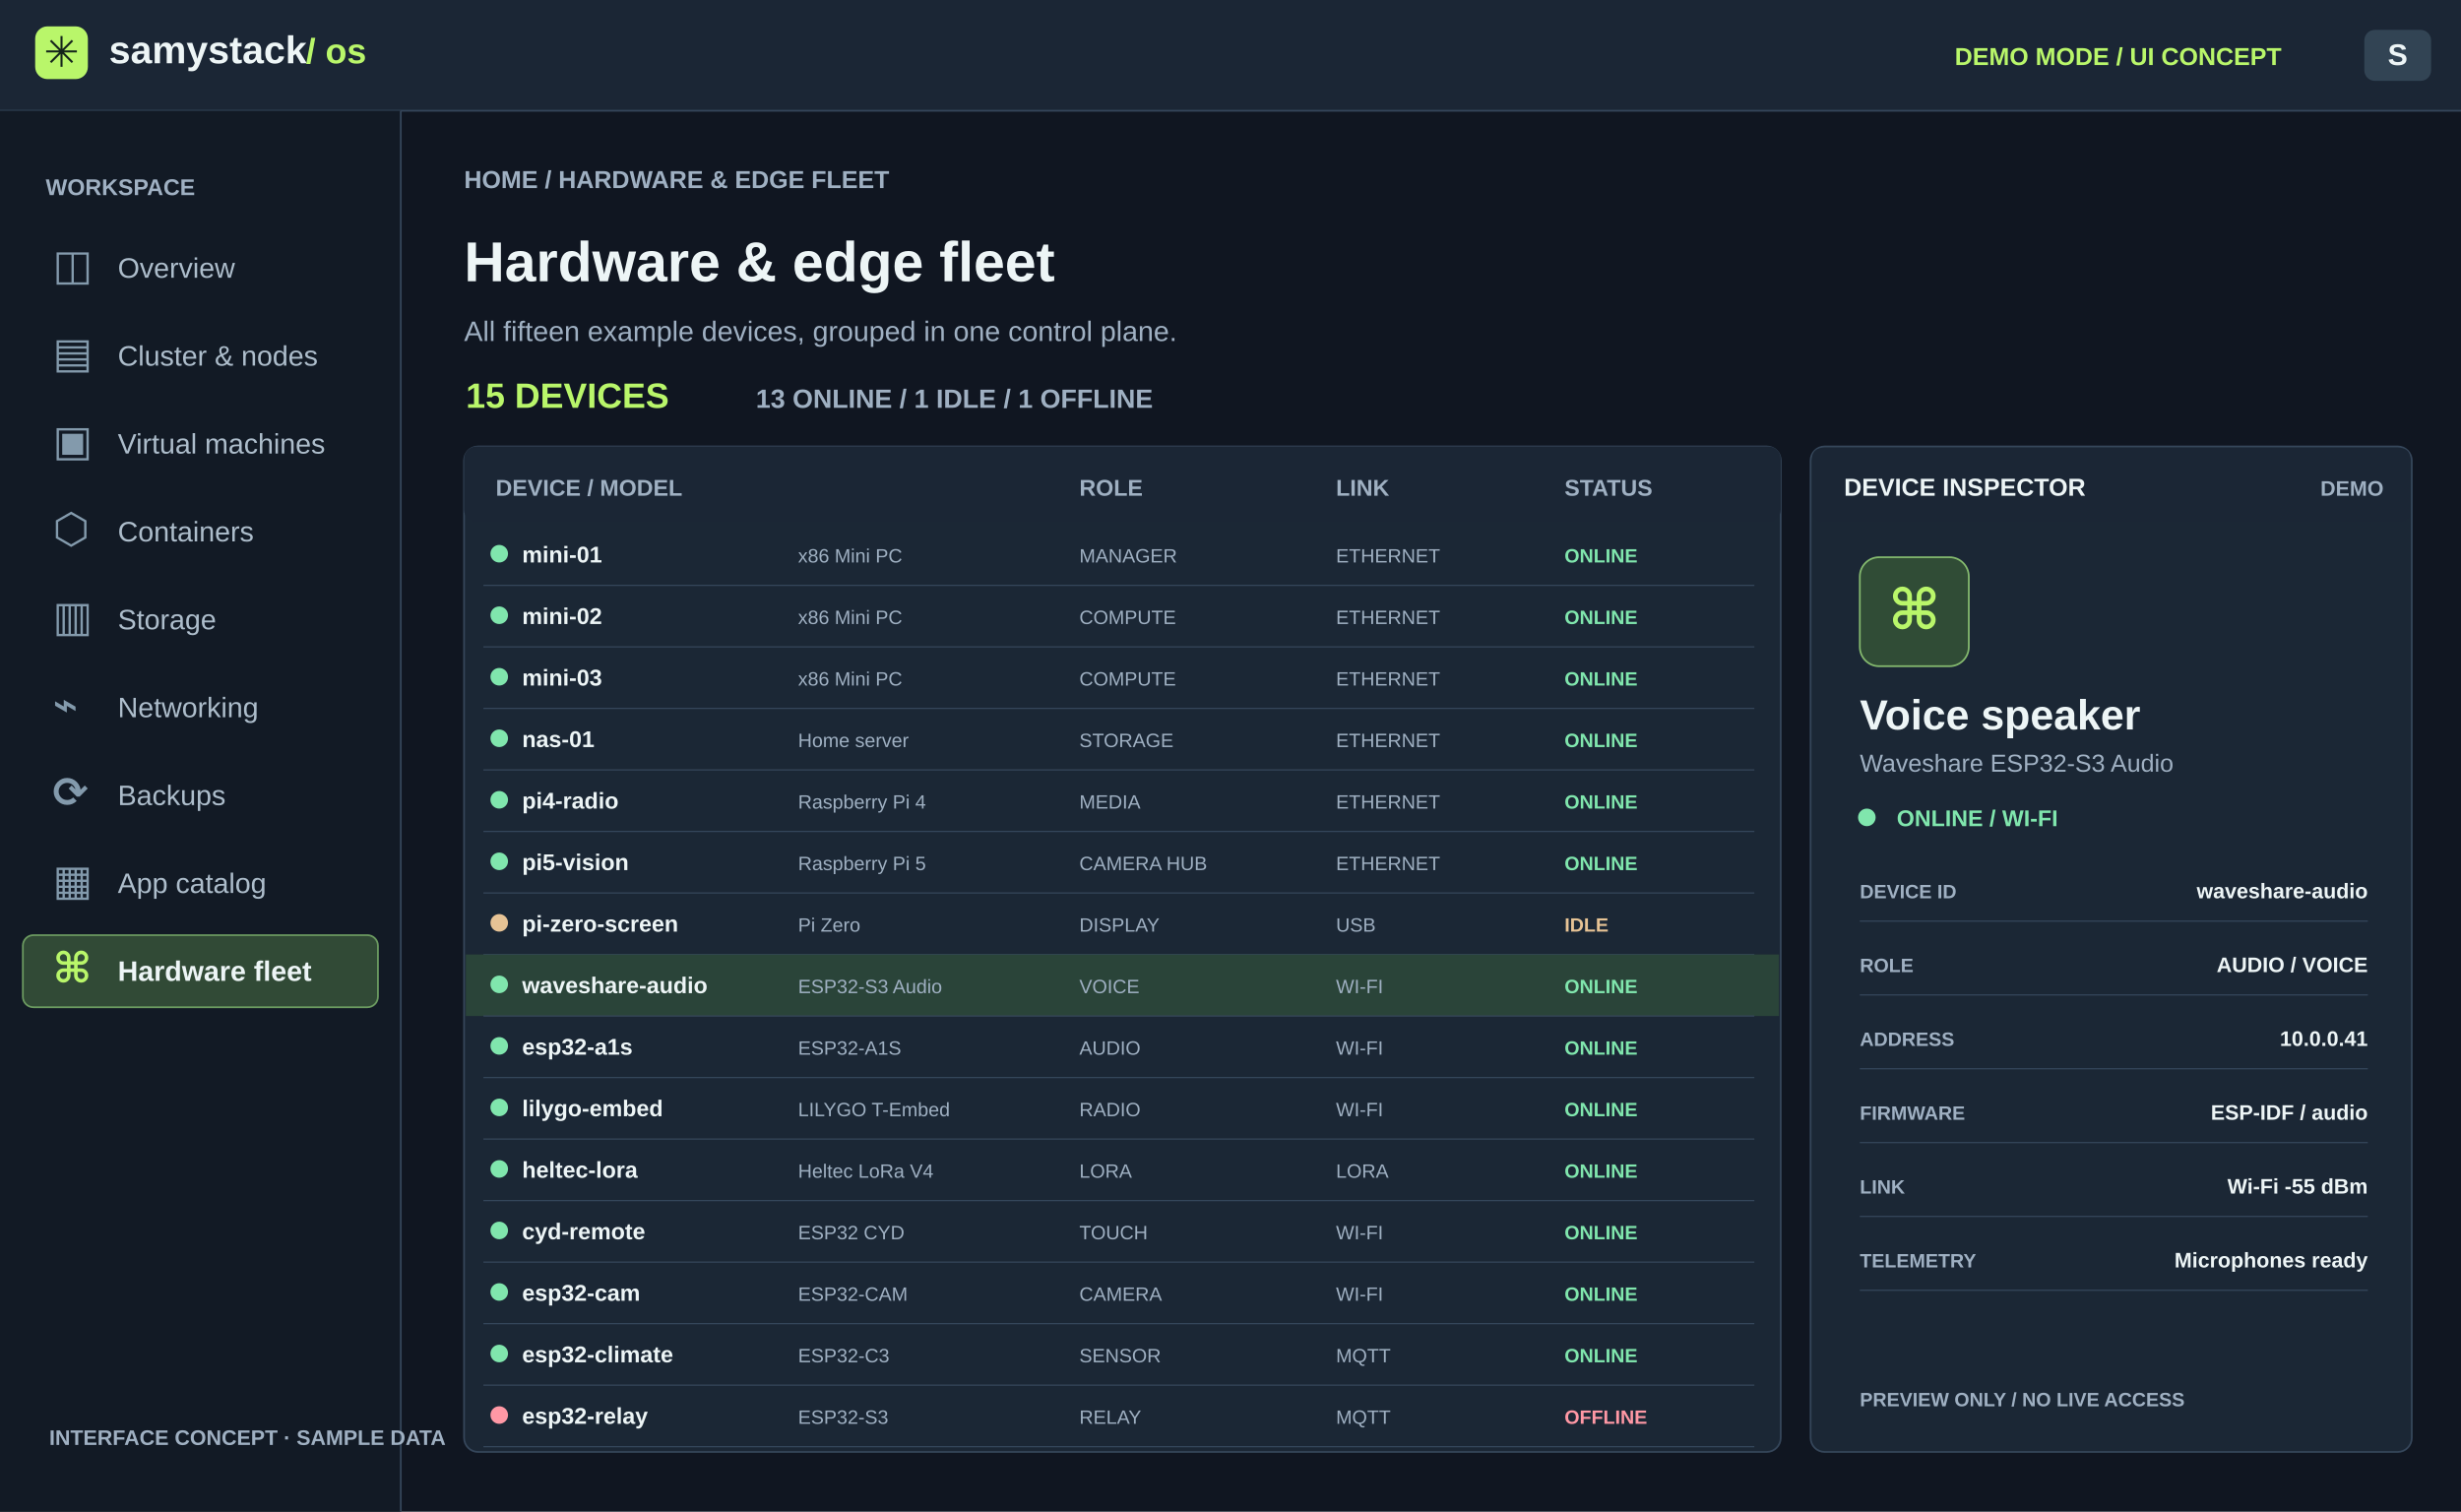
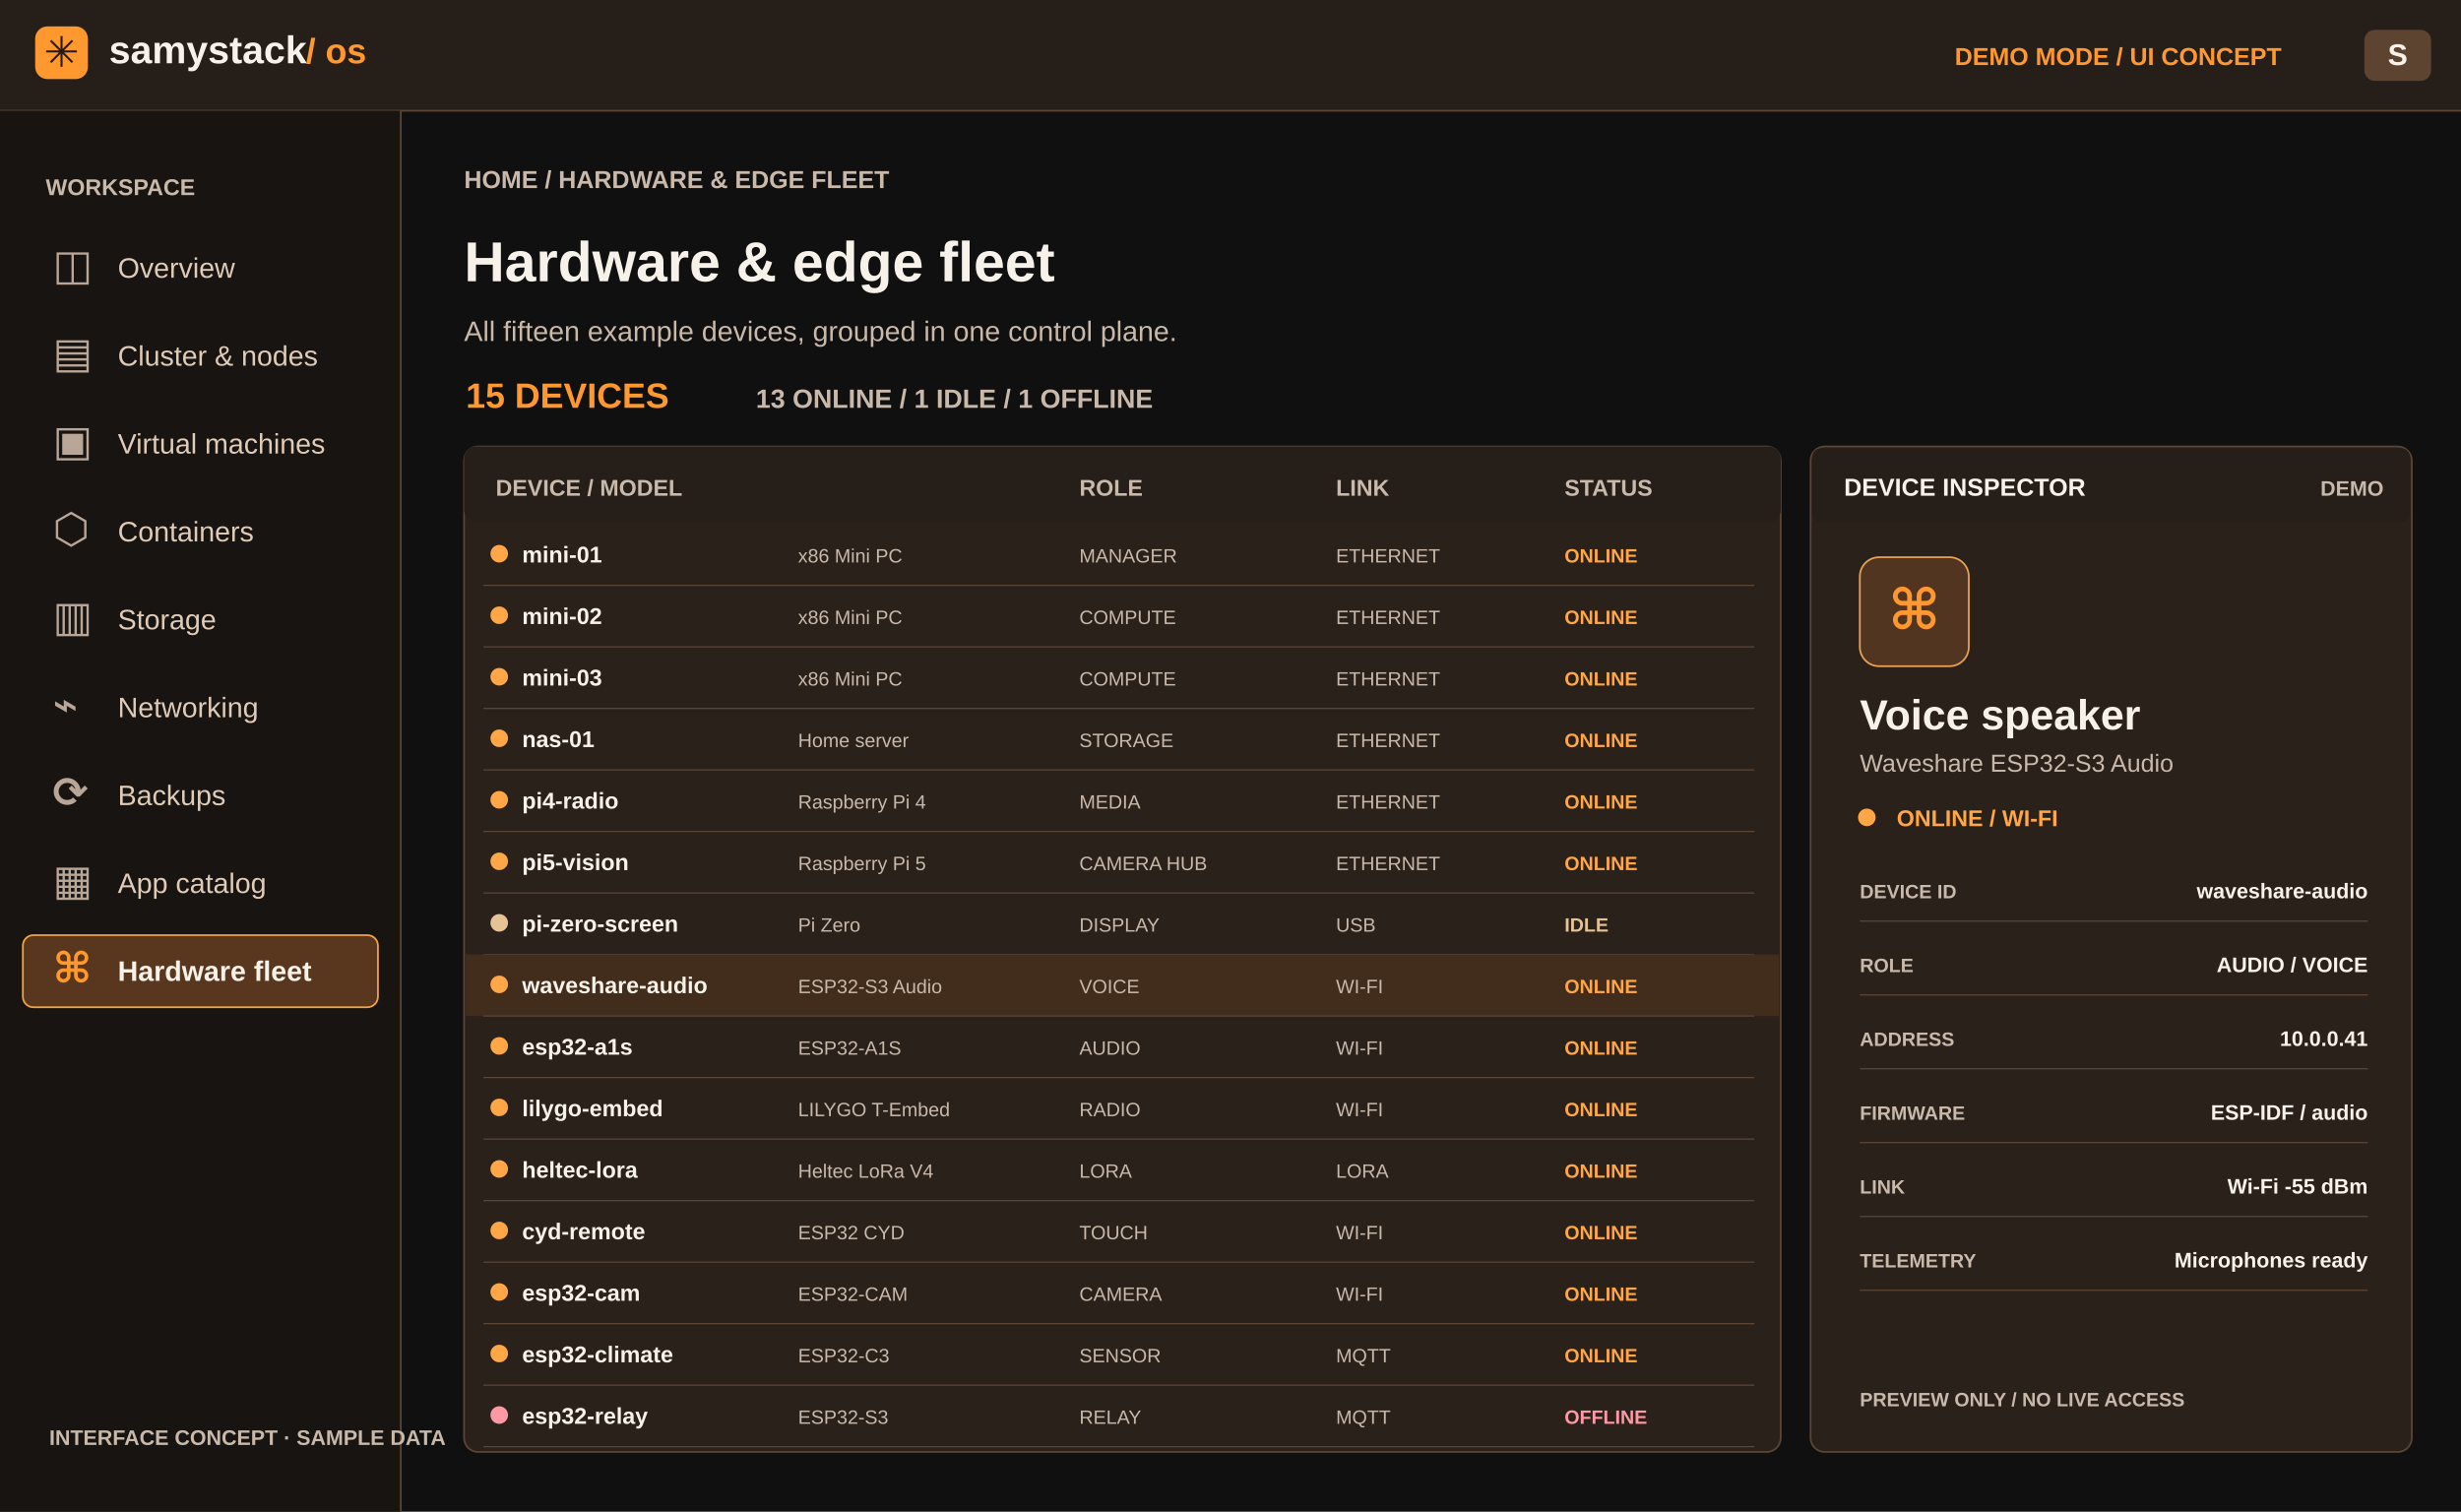
<svg xmlns="http://www.w3.org/2000/svg" viewBox="0 0 1400 860" role="img" aria-label="SamyStackOS interface concept screenshot: Hardware &amp; edge fleet">
-   <rect x="0" y="0" width="1400" height="860" rx="0" fill="#101621" stroke="none" />
-   <rect x="0" y="0" width="1400" height="63" rx="0" fill="#1b2635" stroke="none" />
-   <line x1="0" y1="63" x2="1400" y2="63" stroke="#35465a" stroke-width="1" />
-   <rect x="0" y="63" width="228" height="797" rx="0" fill="#121a25" stroke="none" />
-   <line x1="228" y1="63" x2="228" y2="860" stroke="#35465a" stroke-width="1" />
-   <rect x="20" y="15" width="30" height="30" rx="7" fill="#b9f66a" stroke="none" />
-   <text x="35" y="38" font-family="Arial,Helvetica,sans-serif" font-size="24" font-weight="700" fill="#15251b" text-anchor="middle">✳</text>
-   <text x="62" y="36" font-family="Arial,Helvetica,sans-serif" font-size="22" font-weight="700" fill="#edf5f6" text-anchor="start">samystack</text>
-   <text x="174" y="36" font-family="Arial,Helvetica,sans-serif" font-size="20" font-weight="700" fill="#b9f66a" text-anchor="start">/ os</text>
-   <text x="1112" y="37" font-family="Arial,Helvetica,sans-serif" font-size="14" font-weight="700" fill="#b9f66a" text-anchor="start">DEMO MODE / UI CONCEPT</text>
-   <rect x="1345" y="17" width="38" height="29" rx="6" fill="#324454" stroke="none" />
-   <text x="1364" y="37" font-family="Arial,Helvetica,sans-serif" font-size="17" font-weight="700" fill="#edf5f6" text-anchor="middle">S</text>
-   <text x="26" y="111" font-family="Arial,Helvetica,sans-serif" font-size="13" font-weight="700" fill="#9fb0c2" text-anchor="start">WORKSPACE</text>
-   <text x="30" y="159" font-family="Arial,Helvetica,sans-serif" font-size="24" font-weight="700" fill="#839aac" text-anchor="start">◫</text>
-   <text x="67" y="158" font-family="Arial,Helvetica,sans-serif" font-size="16" font-weight="500" fill="#adbdcb" text-anchor="start">Overview</text>
-   <text x="30" y="209" font-family="Arial,Helvetica,sans-serif" font-size="24" font-weight="700" fill="#839aac" text-anchor="start">▤</text>
-   <text x="67" y="208" font-family="Arial,Helvetica,sans-serif" font-size="16" font-weight="500" fill="#adbdcb" text-anchor="start">Cluster &amp; nodes</text>
-   <text x="30" y="259" font-family="Arial,Helvetica,sans-serif" font-size="24" font-weight="700" fill="#839aac" text-anchor="start">▣</text>
-   <text x="67" y="258" font-family="Arial,Helvetica,sans-serif" font-size="16" font-weight="500" fill="#adbdcb" text-anchor="start">Virtual machines</text>
-   <text x="30" y="309" font-family="Arial,Helvetica,sans-serif" font-size="24" font-weight="700" fill="#839aac" text-anchor="start">⬡</text>
-   <text x="67" y="308" font-family="Arial,Helvetica,sans-serif" font-size="16" font-weight="500" fill="#adbdcb" text-anchor="start">Containers</text>
-   <text x="30" y="359" font-family="Arial,Helvetica,sans-serif" font-size="24" font-weight="700" fill="#839aac" text-anchor="start">▥</text>
-   <text x="67" y="358" font-family="Arial,Helvetica,sans-serif" font-size="16" font-weight="500" fill="#adbdcb" text-anchor="start">Storage</text>
-   <text x="30" y="409" font-family="Arial,Helvetica,sans-serif" font-size="24" font-weight="700" fill="#839aac" text-anchor="start">⌁</text>
-   <text x="67" y="408" font-family="Arial,Helvetica,sans-serif" font-size="16" font-weight="500" fill="#adbdcb" text-anchor="start">Networking</text>
-   <text x="30" y="459" font-family="Arial,Helvetica,sans-serif" font-size="24" font-weight="700" fill="#839aac" text-anchor="start">⟳</text>
-   <text x="67" y="458" font-family="Arial,Helvetica,sans-serif" font-size="16" font-weight="500" fill="#adbdcb" text-anchor="start">Backups</text>
-   <text x="30" y="509" font-family="Arial,Helvetica,sans-serif" font-size="24" font-weight="700" fill="#839aac" text-anchor="start">▦</text>
-   <text x="67" y="508" font-family="Arial,Helvetica,sans-serif" font-size="16" font-weight="500" fill="#adbdcb" text-anchor="start">App catalog</text>
-   <rect x="13" y="532" width="202" height="41" rx="6" fill="#314a36" stroke="#6b9a60" />
-   <text x="30" y="559" font-family="Arial,Helvetica,sans-serif" font-size="24" font-weight="700" fill="#b9f66a" text-anchor="start">⌘</text>
-   <text x="67" y="558" font-family="Arial,Helvetica,sans-serif" font-size="16" font-weight="700" fill="#edf5f6" text-anchor="start">Hardware fleet</text>
-   <text x="28" y="822" font-family="Arial,Helvetica,sans-serif" font-size="12" font-weight="600" fill="#9fb0c2" text-anchor="start">INTERFACE CONCEPT · SAMPLE DATA</text>
-   <text x="264" y="107" font-family="Arial,Helvetica,sans-serif" font-size="14" font-weight="700" fill="#9fb0c2" text-anchor="start">HOME  /  HARDWARE &amp; EDGE FLEET</text>
-   <text x="264" y="160" font-family="Arial,Helvetica,sans-serif" font-size="32" font-weight="700" fill="#edf5f6" text-anchor="start">Hardware &amp; edge fleet</text>
-   <text x="264" y="194" font-family="Arial,Helvetica,sans-serif" font-size="16" font-weight="500" fill="#9fb0c2" text-anchor="start">All fifteen example devices, grouped in one control plane.</text>
-   <text x="265" y="232" font-family="Arial,Helvetica,sans-serif" font-size="20" font-weight="700" fill="#b9f66a" text-anchor="start">15 DEVICES</text>
-   <text x="430" y="232" font-family="Arial,Helvetica,sans-serif" font-size="15" font-weight="600" fill="#9fb0c2" text-anchor="start">13 ONLINE  /  1 IDLE  /  1 OFFLINE</text>
-   <rect x="264" y="254" width="749" height="572" rx="8" fill="#1b2735" stroke="#35465a" />
-   <rect x="264" y="254" width="749" height="43" rx="7" fill="#1b2635" stroke="none" />
-   <text x="282" y="282" font-family="Arial,Helvetica,sans-serif" font-size="13" font-weight="700" fill="#9fb0c2" text-anchor="start">DEVICE / MODEL</text>
-   <text x="614" y="282" font-family="Arial,Helvetica,sans-serif" font-size="13" font-weight="700" fill="#9fb0c2" text-anchor="start">ROLE</text>
-   <text x="760" y="282" font-family="Arial,Helvetica,sans-serif" font-size="13" font-weight="700" fill="#9fb0c2" text-anchor="start">LINK</text>
-   <text x="890" y="282" font-family="Arial,Helvetica,sans-serif" font-size="13" font-weight="700" fill="#9fb0c2" text-anchor="start">STATUS</text>
-   <line x1="275" y1="333" x2="998" y2="333" stroke="#35465a" stroke-width="0.7" />
-   <circle cx="284" cy="315" r="5" fill="#80e6ad" />
-   <text x="297" y="320" font-family="Arial,Helvetica,sans-serif" font-size="13" font-weight="700" fill="#edf5f6" text-anchor="start">mini-01</text>
-   <text x="454" y="320" font-family="Arial,Helvetica,sans-serif" font-size="11" font-weight="500" fill="#9fb0c2" text-anchor="start">x86 Mini PC</text>
-   <text x="614" y="320" font-family="Arial,Helvetica,sans-serif" font-size="11" font-weight="500" fill="#9fb0c2" text-anchor="start">MANAGER</text>
-   <text x="760" y="320" font-family="Arial,Helvetica,sans-serif" font-size="11" font-weight="500" fill="#9fb0c2" text-anchor="start">ETHERNET</text>
-   <text x="890" y="320" font-family="Arial,Helvetica,sans-serif" font-size="11" font-weight="700" fill="#80e6ad" text-anchor="start">ONLINE</text>
-   <line x1="275" y1="368" x2="998" y2="368" stroke="#35465a" stroke-width="0.7" />
-   <circle cx="284" cy="350" r="5" fill="#80e6ad" />
-   <text x="297" y="355" font-family="Arial,Helvetica,sans-serif" font-size="13" font-weight="700" fill="#edf5f6" text-anchor="start">mini-02</text>
-   <text x="454" y="355" font-family="Arial,Helvetica,sans-serif" font-size="11" font-weight="500" fill="#9fb0c2" text-anchor="start">x86 Mini PC</text>
-   <text x="614" y="355" font-family="Arial,Helvetica,sans-serif" font-size="11" font-weight="500" fill="#9fb0c2" text-anchor="start">COMPUTE</text>
-   <text x="760" y="355" font-family="Arial,Helvetica,sans-serif" font-size="11" font-weight="500" fill="#9fb0c2" text-anchor="start">ETHERNET</text>
-   <text x="890" y="355" font-family="Arial,Helvetica,sans-serif" font-size="11" font-weight="700" fill="#80e6ad" text-anchor="start">ONLINE</text>
-   <line x1="275" y1="403" x2="998" y2="403" stroke="#35465a" stroke-width="0.7" />
-   <circle cx="284" cy="385" r="5" fill="#80e6ad" />
-   <text x="297" y="390" font-family="Arial,Helvetica,sans-serif" font-size="13" font-weight="700" fill="#edf5f6" text-anchor="start">mini-03</text>
-   <text x="454" y="390" font-family="Arial,Helvetica,sans-serif" font-size="11" font-weight="500" fill="#9fb0c2" text-anchor="start">x86 Mini PC</text>
-   <text x="614" y="390" font-family="Arial,Helvetica,sans-serif" font-size="11" font-weight="500" fill="#9fb0c2" text-anchor="start">COMPUTE</text>
-   <text x="760" y="390" font-family="Arial,Helvetica,sans-serif" font-size="11" font-weight="500" fill="#9fb0c2" text-anchor="start">ETHERNET</text>
-   <text x="890" y="390" font-family="Arial,Helvetica,sans-serif" font-size="11" font-weight="700" fill="#80e6ad" text-anchor="start">ONLINE</text>
-   <line x1="275" y1="438" x2="998" y2="438" stroke="#35465a" stroke-width="0.7" />
-   <circle cx="284" cy="420" r="5" fill="#80e6ad" />
-   <text x="297" y="425" font-family="Arial,Helvetica,sans-serif" font-size="13" font-weight="700" fill="#edf5f6" text-anchor="start">nas-01</text>
-   <text x="454" y="425" font-family="Arial,Helvetica,sans-serif" font-size="11" font-weight="500" fill="#9fb0c2" text-anchor="start">Home server</text>
-   <text x="614" y="425" font-family="Arial,Helvetica,sans-serif" font-size="11" font-weight="500" fill="#9fb0c2" text-anchor="start">STORAGE</text>
-   <text x="760" y="425" font-family="Arial,Helvetica,sans-serif" font-size="11" font-weight="500" fill="#9fb0c2" text-anchor="start">ETHERNET</text>
-   <text x="890" y="425" font-family="Arial,Helvetica,sans-serif" font-size="11" font-weight="700" fill="#80e6ad" text-anchor="start">ONLINE</text>
-   <line x1="275" y1="473" x2="998" y2="473" stroke="#35465a" stroke-width="0.7" />
-   <circle cx="284" cy="455" r="5" fill="#80e6ad" />
-   <text x="297" y="460" font-family="Arial,Helvetica,sans-serif" font-size="13" font-weight="700" fill="#edf5f6" text-anchor="start">pi4-radio</text>
-   <text x="454" y="460" font-family="Arial,Helvetica,sans-serif" font-size="11" font-weight="500" fill="#9fb0c2" text-anchor="start">Raspberry Pi 4</text>
-   <text x="614" y="460" font-family="Arial,Helvetica,sans-serif" font-size="11" font-weight="500" fill="#9fb0c2" text-anchor="start">MEDIA</text>
-   <text x="760" y="460" font-family="Arial,Helvetica,sans-serif" font-size="11" font-weight="500" fill="#9fb0c2" text-anchor="start">ETHERNET</text>
-   <text x="890" y="460" font-family="Arial,Helvetica,sans-serif" font-size="11" font-weight="700" fill="#80e6ad" text-anchor="start">ONLINE</text>
-   <line x1="275" y1="508" x2="998" y2="508" stroke="#35465a" stroke-width="0.7" />
-   <circle cx="284" cy="490" r="5" fill="#80e6ad" />
-   <text x="297" y="495" font-family="Arial,Helvetica,sans-serif" font-size="13" font-weight="700" fill="#edf5f6" text-anchor="start">pi5-vision</text>
-   <text x="454" y="495" font-family="Arial,Helvetica,sans-serif" font-size="11" font-weight="500" fill="#9fb0c2" text-anchor="start">Raspberry Pi 5</text>
-   <text x="614" y="495" font-family="Arial,Helvetica,sans-serif" font-size="11" font-weight="500" fill="#9fb0c2" text-anchor="start">CAMERA HUB</text>
-   <text x="760" y="495" font-family="Arial,Helvetica,sans-serif" font-size="11" font-weight="500" fill="#9fb0c2" text-anchor="start">ETHERNET</text>
-   <text x="890" y="495" font-family="Arial,Helvetica,sans-serif" font-size="11" font-weight="700" fill="#80e6ad" text-anchor="start">ONLINE</text>
-   <line x1="275" y1="543" x2="998" y2="543" stroke="#35465a" stroke-width="0.7" />
+   <rect x="0" y="0" width="1400" height="860" rx="0" fill="#101010" stroke="none" />
+   <rect x="0" y="0" width="1400" height="63" rx="0" fill="#261e18" stroke="none" />
+   <line x1="0" y1="63" x2="1400" y2="63" stroke="#5c4534" stroke-width="1" />
+   <rect x="0" y="63" width="228" height="797" rx="0" fill="#171412" stroke="none" />
+   <line x1="228" y1="63" x2="228" y2="860" stroke="#5c4534" stroke-width="1" />
+   <rect x="20" y="15" width="30" height="30" rx="7" fill="#ff982e" stroke="none" />
+   <text x="35" y="38" font-family="Arial,Helvetica,sans-serif" font-size="24" font-weight="700" fill="#281b14" text-anchor="middle">✳</text>
+   <text x="62" y="36" font-family="Arial,Helvetica,sans-serif" font-size="22" font-weight="700" fill="#f7f2e9" text-anchor="start">samystack</text>
+   <text x="174" y="36" font-family="Arial,Helvetica,sans-serif" font-size="20" font-weight="700" fill="#ff982e" text-anchor="start">/ os</text>
+   <text x="1112" y="37" font-family="Arial,Helvetica,sans-serif" font-size="14" font-weight="700" fill="#ff982e" text-anchor="start">DEMO MODE / UI CONCEPT</text>
+   <rect x="1345" y="17" width="38" height="29" rx="6" fill="#5c4431" stroke="none" />
+   <text x="1364" y="37" font-family="Arial,Helvetica,sans-serif" font-size="17" font-weight="700" fill="#f7f2e9" text-anchor="middle">S</text>
+   <text x="26" y="111" font-family="Arial,Helvetica,sans-serif" font-size="13" font-weight="700" fill="#c9b9aa" text-anchor="start">WORKSPACE</text>
+   <text x="30" y="159" font-family="Arial,Helvetica,sans-serif" font-size="24" font-weight="700" fill="#b9a696" text-anchor="start">◫</text>
+   <text x="67" y="158" font-family="Arial,Helvetica,sans-serif" font-size="16" font-weight="500" fill="#e0cbb8" text-anchor="start">Overview</text>
+   <text x="30" y="209" font-family="Arial,Helvetica,sans-serif" font-size="24" font-weight="700" fill="#b9a696" text-anchor="start">▤</text>
+   <text x="67" y="208" font-family="Arial,Helvetica,sans-serif" font-size="16" font-weight="500" fill="#e0cbb8" text-anchor="start">Cluster &amp; nodes</text>
+   <text x="30" y="259" font-family="Arial,Helvetica,sans-serif" font-size="24" font-weight="700" fill="#b9a696" text-anchor="start">▣</text>
+   <text x="67" y="258" font-family="Arial,Helvetica,sans-serif" font-size="16" font-weight="500" fill="#e0cbb8" text-anchor="start">Virtual machines</text>
+   <text x="30" y="309" font-family="Arial,Helvetica,sans-serif" font-size="24" font-weight="700" fill="#b9a696" text-anchor="start">⬡</text>
+   <text x="67" y="308" font-family="Arial,Helvetica,sans-serif" font-size="16" font-weight="500" fill="#e0cbb8" text-anchor="start">Containers</text>
+   <text x="30" y="359" font-family="Arial,Helvetica,sans-serif" font-size="24" font-weight="700" fill="#b9a696" text-anchor="start">▥</text>
+   <text x="67" y="358" font-family="Arial,Helvetica,sans-serif" font-size="16" font-weight="500" fill="#e0cbb8" text-anchor="start">Storage</text>
+   <text x="30" y="409" font-family="Arial,Helvetica,sans-serif" font-size="24" font-weight="700" fill="#b9a696" text-anchor="start">⌁</text>
+   <text x="67" y="408" font-family="Arial,Helvetica,sans-serif" font-size="16" font-weight="500" fill="#e0cbb8" text-anchor="start">Networking</text>
+   <text x="30" y="459" font-family="Arial,Helvetica,sans-serif" font-size="24" font-weight="700" fill="#b9a696" text-anchor="start">⟳</text>
+   <text x="67" y="458" font-family="Arial,Helvetica,sans-serif" font-size="16" font-weight="500" fill="#e0cbb8" text-anchor="start">Backups</text>
+   <text x="30" y="509" font-family="Arial,Helvetica,sans-serif" font-size="24" font-weight="700" fill="#b9a696" text-anchor="start">▦</text>
+   <text x="67" y="508" font-family="Arial,Helvetica,sans-serif" font-size="16" font-weight="500" fill="#e0cbb8" text-anchor="start">App catalog</text>
+   <rect x="13" y="532" width="202" height="41" rx="6" fill="#59371f" stroke="#f1a443" />
+   <text x="30" y="559" font-family="Arial,Helvetica,sans-serif" font-size="24" font-weight="700" fill="#ff982e" text-anchor="start">⌘</text>
+   <text x="67" y="558" font-family="Arial,Helvetica,sans-serif" font-size="16" font-weight="700" fill="#f7f2e9" text-anchor="start">Hardware fleet</text>
+   <text x="28" y="822" font-family="Arial,Helvetica,sans-serif" font-size="12" font-weight="600" fill="#c9b9aa" text-anchor="start">INTERFACE CONCEPT · SAMPLE DATA</text>
+   <text x="264" y="107" font-family="Arial,Helvetica,sans-serif" font-size="14" font-weight="700" fill="#c9b9aa" text-anchor="start">HOME  /  HARDWARE &amp; EDGE FLEET</text>
+   <text x="264" y="160" font-family="Arial,Helvetica,sans-serif" font-size="32" font-weight="700" fill="#f7f2e9" text-anchor="start">Hardware &amp; edge fleet</text>
+   <text x="264" y="194" font-family="Arial,Helvetica,sans-serif" font-size="16" font-weight="500" fill="#c9b9aa" text-anchor="start">All fifteen example devices, grouped in one control plane.</text>
+   <text x="265" y="232" font-family="Arial,Helvetica,sans-serif" font-size="20" font-weight="700" fill="#ff982e" text-anchor="start">15 DEVICES</text>
+   <text x="430" y="232" font-family="Arial,Helvetica,sans-serif" font-size="15" font-weight="600" fill="#c9b9aa" text-anchor="start">13 ONLINE  /  1 IDLE  /  1 OFFLINE</text>
+   <rect x="264" y="254" width="749" height="572" rx="8" fill="#2a211b" stroke="#5c4534" />
+   <rect x="264" y="254" width="749" height="43" rx="7" fill="#261e18" stroke="none" />
+   <text x="282" y="282" font-family="Arial,Helvetica,sans-serif" font-size="13" font-weight="700" fill="#c9b9aa" text-anchor="start">DEVICE / MODEL</text>
+   <text x="614" y="282" font-family="Arial,Helvetica,sans-serif" font-size="13" font-weight="700" fill="#c9b9aa" text-anchor="start">ROLE</text>
+   <text x="760" y="282" font-family="Arial,Helvetica,sans-serif" font-size="13" font-weight="700" fill="#c9b9aa" text-anchor="start">LINK</text>
+   <text x="890" y="282" font-family="Arial,Helvetica,sans-serif" font-size="13" font-weight="700" fill="#c9b9aa" text-anchor="start">STATUS</text>
+   <line x1="275" y1="333" x2="998" y2="333" stroke="#5c4534" stroke-width="0.7" />
+   <circle cx="284" cy="315" r="5" fill="#ffa746" />
+   <text x="297" y="320" font-family="Arial,Helvetica,sans-serif" font-size="13" font-weight="700" fill="#f7f2e9" text-anchor="start">mini-01</text>
+   <text x="454" y="320" font-family="Arial,Helvetica,sans-serif" font-size="11" font-weight="500" fill="#c9b9aa" text-anchor="start">x86 Mini PC</text>
+   <text x="614" y="320" font-family="Arial,Helvetica,sans-serif" font-size="11" font-weight="500" fill="#c9b9aa" text-anchor="start">MANAGER</text>
+   <text x="760" y="320" font-family="Arial,Helvetica,sans-serif" font-size="11" font-weight="500" fill="#c9b9aa" text-anchor="start">ETHERNET</text>
+   <text x="890" y="320" font-family="Arial,Helvetica,sans-serif" font-size="11" font-weight="700" fill="#ffa746" text-anchor="start">ONLINE</text>
+   <line x1="275" y1="368" x2="998" y2="368" stroke="#5c4534" stroke-width="0.7" />
+   <circle cx="284" cy="350" r="5" fill="#ffa746" />
+   <text x="297" y="355" font-family="Arial,Helvetica,sans-serif" font-size="13" font-weight="700" fill="#f7f2e9" text-anchor="start">mini-02</text>
+   <text x="454" y="355" font-family="Arial,Helvetica,sans-serif" font-size="11" font-weight="500" fill="#c9b9aa" text-anchor="start">x86 Mini PC</text>
+   <text x="614" y="355" font-family="Arial,Helvetica,sans-serif" font-size="11" font-weight="500" fill="#c9b9aa" text-anchor="start">COMPUTE</text>
+   <text x="760" y="355" font-family="Arial,Helvetica,sans-serif" font-size="11" font-weight="500" fill="#c9b9aa" text-anchor="start">ETHERNET</text>
+   <text x="890" y="355" font-family="Arial,Helvetica,sans-serif" font-size="11" font-weight="700" fill="#ffa746" text-anchor="start">ONLINE</text>
+   <line x1="275" y1="403" x2="998" y2="403" stroke="#5c4534" stroke-width="0.7" />
+   <circle cx="284" cy="385" r="5" fill="#ffa746" />
+   <text x="297" y="390" font-family="Arial,Helvetica,sans-serif" font-size="13" font-weight="700" fill="#f7f2e9" text-anchor="start">mini-03</text>
+   <text x="454" y="390" font-family="Arial,Helvetica,sans-serif" font-size="11" font-weight="500" fill="#c9b9aa" text-anchor="start">x86 Mini PC</text>
+   <text x="614" y="390" font-family="Arial,Helvetica,sans-serif" font-size="11" font-weight="500" fill="#c9b9aa" text-anchor="start">COMPUTE</text>
+   <text x="760" y="390" font-family="Arial,Helvetica,sans-serif" font-size="11" font-weight="500" fill="#c9b9aa" text-anchor="start">ETHERNET</text>
+   <text x="890" y="390" font-family="Arial,Helvetica,sans-serif" font-size="11" font-weight="700" fill="#ffa746" text-anchor="start">ONLINE</text>
+   <line x1="275" y1="438" x2="998" y2="438" stroke="#5c4534" stroke-width="0.7" />
+   <circle cx="284" cy="420" r="5" fill="#ffa746" />
+   <text x="297" y="425" font-family="Arial,Helvetica,sans-serif" font-size="13" font-weight="700" fill="#f7f2e9" text-anchor="start">nas-01</text>
+   <text x="454" y="425" font-family="Arial,Helvetica,sans-serif" font-size="11" font-weight="500" fill="#c9b9aa" text-anchor="start">Home server</text>
+   <text x="614" y="425" font-family="Arial,Helvetica,sans-serif" font-size="11" font-weight="500" fill="#c9b9aa" text-anchor="start">STORAGE</text>
+   <text x="760" y="425" font-family="Arial,Helvetica,sans-serif" font-size="11" font-weight="500" fill="#c9b9aa" text-anchor="start">ETHERNET</text>
+   <text x="890" y="425" font-family="Arial,Helvetica,sans-serif" font-size="11" font-weight="700" fill="#ffa746" text-anchor="start">ONLINE</text>
+   <line x1="275" y1="473" x2="998" y2="473" stroke="#5c4534" stroke-width="0.7" />
+   <circle cx="284" cy="455" r="5" fill="#ffa746" />
+   <text x="297" y="460" font-family="Arial,Helvetica,sans-serif" font-size="13" font-weight="700" fill="#f7f2e9" text-anchor="start">pi4-radio</text>
+   <text x="454" y="460" font-family="Arial,Helvetica,sans-serif" font-size="11" font-weight="500" fill="#c9b9aa" text-anchor="start">Raspberry Pi 4</text>
+   <text x="614" y="460" font-family="Arial,Helvetica,sans-serif" font-size="11" font-weight="500" fill="#c9b9aa" text-anchor="start">MEDIA</text>
+   <text x="760" y="460" font-family="Arial,Helvetica,sans-serif" font-size="11" font-weight="500" fill="#c9b9aa" text-anchor="start">ETHERNET</text>
+   <text x="890" y="460" font-family="Arial,Helvetica,sans-serif" font-size="11" font-weight="700" fill="#ffa746" text-anchor="start">ONLINE</text>
+   <line x1="275" y1="508" x2="998" y2="508" stroke="#5c4534" stroke-width="0.7" />
+   <circle cx="284" cy="490" r="5" fill="#ffa746" />
+   <text x="297" y="495" font-family="Arial,Helvetica,sans-serif" font-size="13" font-weight="700" fill="#f7f2e9" text-anchor="start">pi5-vision</text>
+   <text x="454" y="495" font-family="Arial,Helvetica,sans-serif" font-size="11" font-weight="500" fill="#c9b9aa" text-anchor="start">Raspberry Pi 5</text>
+   <text x="614" y="495" font-family="Arial,Helvetica,sans-serif" font-size="11" font-weight="500" fill="#c9b9aa" text-anchor="start">CAMERA HUB</text>
+   <text x="760" y="495" font-family="Arial,Helvetica,sans-serif" font-size="11" font-weight="500" fill="#c9b9aa" text-anchor="start">ETHERNET</text>
+   <text x="890" y="495" font-family="Arial,Helvetica,sans-serif" font-size="11" font-weight="700" fill="#ffa746" text-anchor="start">ONLINE</text>
+   <line x1="275" y1="543" x2="998" y2="543" stroke="#5c4534" stroke-width="0.7" />
  <circle cx="284" cy="525" r="5" fill="#e6c395" />
-   <text x="297" y="530" font-family="Arial,Helvetica,sans-serif" font-size="13" font-weight="700" fill="#edf5f6" text-anchor="start">pi-zero-screen</text>
-   <text x="454" y="530" font-family="Arial,Helvetica,sans-serif" font-size="11" font-weight="500" fill="#9fb0c2" text-anchor="start">Pi Zero</text>
-   <text x="614" y="530" font-family="Arial,Helvetica,sans-serif" font-size="11" font-weight="500" fill="#9fb0c2" text-anchor="start">DISPLAY</text>
-   <text x="760" y="530" font-family="Arial,Helvetica,sans-serif" font-size="11" font-weight="500" fill="#9fb0c2" text-anchor="start">USB</text>
+   <text x="297" y="530" font-family="Arial,Helvetica,sans-serif" font-size="13" font-weight="700" fill="#f7f2e9" text-anchor="start">pi-zero-screen</text>
+   <text x="454" y="530" font-family="Arial,Helvetica,sans-serif" font-size="11" font-weight="500" fill="#c9b9aa" text-anchor="start">Pi Zero</text>
+   <text x="614" y="530" font-family="Arial,Helvetica,sans-serif" font-size="11" font-weight="500" fill="#c9b9aa" text-anchor="start">DISPLAY</text>
+   <text x="760" y="530" font-family="Arial,Helvetica,sans-serif" font-size="11" font-weight="500" fill="#c9b9aa" text-anchor="start">USB</text>
  <text x="890" y="530" font-family="Arial,Helvetica,sans-serif" font-size="11" font-weight="700" fill="#e6c395" text-anchor="start">IDLE</text>
-   <rect x="265" y="543" width="747" height="35" rx="0" fill="#2a4439" stroke="none" />
-   <line x1="275" y1="578" x2="998" y2="578" stroke="#35465a" stroke-width="0.7" />
-   <circle cx="284" cy="560" r="5" fill="#80e6ad" />
-   <text x="297" y="565" font-family="Arial,Helvetica,sans-serif" font-size="13" font-weight="700" fill="#edf5f6" text-anchor="start">waveshare-audio</text>
-   <text x="454" y="565" font-family="Arial,Helvetica,sans-serif" font-size="11" font-weight="500" fill="#9fb0c2" text-anchor="start">ESP32-S3 Audio</text>
-   <text x="614" y="565" font-family="Arial,Helvetica,sans-serif" font-size="11" font-weight="500" fill="#9fb0c2" text-anchor="start">VOICE</text>
-   <text x="760" y="565" font-family="Arial,Helvetica,sans-serif" font-size="11" font-weight="500" fill="#9fb0c2" text-anchor="start">WI-FI</text>
-   <text x="890" y="565" font-family="Arial,Helvetica,sans-serif" font-size="11" font-weight="700" fill="#80e6ad" text-anchor="start">ONLINE</text>
-   <line x1="275" y1="613" x2="998" y2="613" stroke="#35465a" stroke-width="0.7" />
-   <circle cx="284" cy="595" r="5" fill="#80e6ad" />
-   <text x="297" y="600" font-family="Arial,Helvetica,sans-serif" font-size="13" font-weight="700" fill="#edf5f6" text-anchor="start">esp32-a1s</text>
-   <text x="454" y="600" font-family="Arial,Helvetica,sans-serif" font-size="11" font-weight="500" fill="#9fb0c2" text-anchor="start">ESP32-A1S</text>
-   <text x="614" y="600" font-family="Arial,Helvetica,sans-serif" font-size="11" font-weight="500" fill="#9fb0c2" text-anchor="start">AUDIO</text>
-   <text x="760" y="600" font-family="Arial,Helvetica,sans-serif" font-size="11" font-weight="500" fill="#9fb0c2" text-anchor="start">WI-FI</text>
-   <text x="890" y="600" font-family="Arial,Helvetica,sans-serif" font-size="11" font-weight="700" fill="#80e6ad" text-anchor="start">ONLINE</text>
-   <line x1="275" y1="648" x2="998" y2="648" stroke="#35465a" stroke-width="0.7" />
-   <circle cx="284" cy="630" r="5" fill="#80e6ad" />
-   <text x="297" y="635" font-family="Arial,Helvetica,sans-serif" font-size="13" font-weight="700" fill="#edf5f6" text-anchor="start">lilygo-embed</text>
-   <text x="454" y="635" font-family="Arial,Helvetica,sans-serif" font-size="11" font-weight="500" fill="#9fb0c2" text-anchor="start">LILYGO T-Embed</text>
-   <text x="614" y="635" font-family="Arial,Helvetica,sans-serif" font-size="11" font-weight="500" fill="#9fb0c2" text-anchor="start">RADIO</text>
-   <text x="760" y="635" font-family="Arial,Helvetica,sans-serif" font-size="11" font-weight="500" fill="#9fb0c2" text-anchor="start">WI-FI</text>
-   <text x="890" y="635" font-family="Arial,Helvetica,sans-serif" font-size="11" font-weight="700" fill="#80e6ad" text-anchor="start">ONLINE</text>
-   <line x1="275" y1="683" x2="998" y2="683" stroke="#35465a" stroke-width="0.7" />
-   <circle cx="284" cy="665" r="5" fill="#80e6ad" />
-   <text x="297" y="670" font-family="Arial,Helvetica,sans-serif" font-size="13" font-weight="700" fill="#edf5f6" text-anchor="start">heltec-lora</text>
-   <text x="454" y="670" font-family="Arial,Helvetica,sans-serif" font-size="11" font-weight="500" fill="#9fb0c2" text-anchor="start">Heltec LoRa V4</text>
-   <text x="614" y="670" font-family="Arial,Helvetica,sans-serif" font-size="11" font-weight="500" fill="#9fb0c2" text-anchor="start">LORA</text>
-   <text x="760" y="670" font-family="Arial,Helvetica,sans-serif" font-size="11" font-weight="500" fill="#9fb0c2" text-anchor="start">LORA</text>
-   <text x="890" y="670" font-family="Arial,Helvetica,sans-serif" font-size="11" font-weight="700" fill="#80e6ad" text-anchor="start">ONLINE</text>
-   <line x1="275" y1="718" x2="998" y2="718" stroke="#35465a" stroke-width="0.7" />
-   <circle cx="284" cy="700" r="5" fill="#80e6ad" />
-   <text x="297" y="705" font-family="Arial,Helvetica,sans-serif" font-size="13" font-weight="700" fill="#edf5f6" text-anchor="start">cyd-remote</text>
-   <text x="454" y="705" font-family="Arial,Helvetica,sans-serif" font-size="11" font-weight="500" fill="#9fb0c2" text-anchor="start">ESP32 CYD</text>
-   <text x="614" y="705" font-family="Arial,Helvetica,sans-serif" font-size="11" font-weight="500" fill="#9fb0c2" text-anchor="start">TOUCH</text>
-   <text x="760" y="705" font-family="Arial,Helvetica,sans-serif" font-size="11" font-weight="500" fill="#9fb0c2" text-anchor="start">WI-FI</text>
-   <text x="890" y="705" font-family="Arial,Helvetica,sans-serif" font-size="11" font-weight="700" fill="#80e6ad" text-anchor="start">ONLINE</text>
-   <line x1="275" y1="753" x2="998" y2="753" stroke="#35465a" stroke-width="0.7" />
-   <circle cx="284" cy="735" r="5" fill="#80e6ad" />
-   <text x="297" y="740" font-family="Arial,Helvetica,sans-serif" font-size="13" font-weight="700" fill="#edf5f6" text-anchor="start">esp32-cam</text>
-   <text x="454" y="740" font-family="Arial,Helvetica,sans-serif" font-size="11" font-weight="500" fill="#9fb0c2" text-anchor="start">ESP32-CAM</text>
-   <text x="614" y="740" font-family="Arial,Helvetica,sans-serif" font-size="11" font-weight="500" fill="#9fb0c2" text-anchor="start">CAMERA</text>
-   <text x="760" y="740" font-family="Arial,Helvetica,sans-serif" font-size="11" font-weight="500" fill="#9fb0c2" text-anchor="start">WI-FI</text>
-   <text x="890" y="740" font-family="Arial,Helvetica,sans-serif" font-size="11" font-weight="700" fill="#80e6ad" text-anchor="start">ONLINE</text>
-   <line x1="275" y1="788" x2="998" y2="788" stroke="#35465a" stroke-width="0.7" />
-   <circle cx="284" cy="770" r="5" fill="#80e6ad" />
-   <text x="297" y="775" font-family="Arial,Helvetica,sans-serif" font-size="13" font-weight="700" fill="#edf5f6" text-anchor="start">esp32-climate</text>
-   <text x="454" y="775" font-family="Arial,Helvetica,sans-serif" font-size="11" font-weight="500" fill="#9fb0c2" text-anchor="start">ESP32-C3</text>
-   <text x="614" y="775" font-family="Arial,Helvetica,sans-serif" font-size="11" font-weight="500" fill="#9fb0c2" text-anchor="start">SENSOR</text>
-   <text x="760" y="775" font-family="Arial,Helvetica,sans-serif" font-size="11" font-weight="500" fill="#9fb0c2" text-anchor="start">MQTT</text>
-   <text x="890" y="775" font-family="Arial,Helvetica,sans-serif" font-size="11" font-weight="700" fill="#80e6ad" text-anchor="start">ONLINE</text>
-   <line x1="275" y1="823" x2="998" y2="823" stroke="#35465a" stroke-width="0.7" />
+   <rect x="265" y="543" width="747" height="35" rx="0" fill="#422c1b" stroke="none" />
+   <line x1="275" y1="578" x2="998" y2="578" stroke="#5c4534" stroke-width="0.7" />
+   <circle cx="284" cy="560" r="5" fill="#ffa746" />
+   <text x="297" y="565" font-family="Arial,Helvetica,sans-serif" font-size="13" font-weight="700" fill="#f7f2e9" text-anchor="start">waveshare-audio</text>
+   <text x="454" y="565" font-family="Arial,Helvetica,sans-serif" font-size="11" font-weight="500" fill="#c9b9aa" text-anchor="start">ESP32-S3 Audio</text>
+   <text x="614" y="565" font-family="Arial,Helvetica,sans-serif" font-size="11" font-weight="500" fill="#c9b9aa" text-anchor="start">VOICE</text>
+   <text x="760" y="565" font-family="Arial,Helvetica,sans-serif" font-size="11" font-weight="500" fill="#c9b9aa" text-anchor="start">WI-FI</text>
+   <text x="890" y="565" font-family="Arial,Helvetica,sans-serif" font-size="11" font-weight="700" fill="#ffa746" text-anchor="start">ONLINE</text>
+   <line x1="275" y1="613" x2="998" y2="613" stroke="#5c4534" stroke-width="0.7" />
+   <circle cx="284" cy="595" r="5" fill="#ffa746" />
+   <text x="297" y="600" font-family="Arial,Helvetica,sans-serif" font-size="13" font-weight="700" fill="#f7f2e9" text-anchor="start">esp32-a1s</text>
+   <text x="454" y="600" font-family="Arial,Helvetica,sans-serif" font-size="11" font-weight="500" fill="#c9b9aa" text-anchor="start">ESP32-A1S</text>
+   <text x="614" y="600" font-family="Arial,Helvetica,sans-serif" font-size="11" font-weight="500" fill="#c9b9aa" text-anchor="start">AUDIO</text>
+   <text x="760" y="600" font-family="Arial,Helvetica,sans-serif" font-size="11" font-weight="500" fill="#c9b9aa" text-anchor="start">WI-FI</text>
+   <text x="890" y="600" font-family="Arial,Helvetica,sans-serif" font-size="11" font-weight="700" fill="#ffa746" text-anchor="start">ONLINE</text>
+   <line x1="275" y1="648" x2="998" y2="648" stroke="#5c4534" stroke-width="0.7" />
+   <circle cx="284" cy="630" r="5" fill="#ffa746" />
+   <text x="297" y="635" font-family="Arial,Helvetica,sans-serif" font-size="13" font-weight="700" fill="#f7f2e9" text-anchor="start">lilygo-embed</text>
+   <text x="454" y="635" font-family="Arial,Helvetica,sans-serif" font-size="11" font-weight="500" fill="#c9b9aa" text-anchor="start">LILYGO T-Embed</text>
+   <text x="614" y="635" font-family="Arial,Helvetica,sans-serif" font-size="11" font-weight="500" fill="#c9b9aa" text-anchor="start">RADIO</text>
+   <text x="760" y="635" font-family="Arial,Helvetica,sans-serif" font-size="11" font-weight="500" fill="#c9b9aa" text-anchor="start">WI-FI</text>
+   <text x="890" y="635" font-family="Arial,Helvetica,sans-serif" font-size="11" font-weight="700" fill="#ffa746" text-anchor="start">ONLINE</text>
+   <line x1="275" y1="683" x2="998" y2="683" stroke="#5c4534" stroke-width="0.7" />
+   <circle cx="284" cy="665" r="5" fill="#ffa746" />
+   <text x="297" y="670" font-family="Arial,Helvetica,sans-serif" font-size="13" font-weight="700" fill="#f7f2e9" text-anchor="start">heltec-lora</text>
+   <text x="454" y="670" font-family="Arial,Helvetica,sans-serif" font-size="11" font-weight="500" fill="#c9b9aa" text-anchor="start">Heltec LoRa V4</text>
+   <text x="614" y="670" font-family="Arial,Helvetica,sans-serif" font-size="11" font-weight="500" fill="#c9b9aa" text-anchor="start">LORA</text>
+   <text x="760" y="670" font-family="Arial,Helvetica,sans-serif" font-size="11" font-weight="500" fill="#c9b9aa" text-anchor="start">LORA</text>
+   <text x="890" y="670" font-family="Arial,Helvetica,sans-serif" font-size="11" font-weight="700" fill="#ffa746" text-anchor="start">ONLINE</text>
+   <line x1="275" y1="718" x2="998" y2="718" stroke="#5c4534" stroke-width="0.7" />
+   <circle cx="284" cy="700" r="5" fill="#ffa746" />
+   <text x="297" y="705" font-family="Arial,Helvetica,sans-serif" font-size="13" font-weight="700" fill="#f7f2e9" text-anchor="start">cyd-remote</text>
+   <text x="454" y="705" font-family="Arial,Helvetica,sans-serif" font-size="11" font-weight="500" fill="#c9b9aa" text-anchor="start">ESP32 CYD</text>
+   <text x="614" y="705" font-family="Arial,Helvetica,sans-serif" font-size="11" font-weight="500" fill="#c9b9aa" text-anchor="start">TOUCH</text>
+   <text x="760" y="705" font-family="Arial,Helvetica,sans-serif" font-size="11" font-weight="500" fill="#c9b9aa" text-anchor="start">WI-FI</text>
+   <text x="890" y="705" font-family="Arial,Helvetica,sans-serif" font-size="11" font-weight="700" fill="#ffa746" text-anchor="start">ONLINE</text>
+   <line x1="275" y1="753" x2="998" y2="753" stroke="#5c4534" stroke-width="0.7" />
+   <circle cx="284" cy="735" r="5" fill="#ffa746" />
+   <text x="297" y="740" font-family="Arial,Helvetica,sans-serif" font-size="13" font-weight="700" fill="#f7f2e9" text-anchor="start">esp32-cam</text>
+   <text x="454" y="740" font-family="Arial,Helvetica,sans-serif" font-size="11" font-weight="500" fill="#c9b9aa" text-anchor="start">ESP32-CAM</text>
+   <text x="614" y="740" font-family="Arial,Helvetica,sans-serif" font-size="11" font-weight="500" fill="#c9b9aa" text-anchor="start">CAMERA</text>
+   <text x="760" y="740" font-family="Arial,Helvetica,sans-serif" font-size="11" font-weight="500" fill="#c9b9aa" text-anchor="start">WI-FI</text>
+   <text x="890" y="740" font-family="Arial,Helvetica,sans-serif" font-size="11" font-weight="700" fill="#ffa746" text-anchor="start">ONLINE</text>
+   <line x1="275" y1="788" x2="998" y2="788" stroke="#5c4534" stroke-width="0.7" />
+   <circle cx="284" cy="770" r="5" fill="#ffa746" />
+   <text x="297" y="775" font-family="Arial,Helvetica,sans-serif" font-size="13" font-weight="700" fill="#f7f2e9" text-anchor="start">esp32-climate</text>
+   <text x="454" y="775" font-family="Arial,Helvetica,sans-serif" font-size="11" font-weight="500" fill="#c9b9aa" text-anchor="start">ESP32-C3</text>
+   <text x="614" y="775" font-family="Arial,Helvetica,sans-serif" font-size="11" font-weight="500" fill="#c9b9aa" text-anchor="start">SENSOR</text>
+   <text x="760" y="775" font-family="Arial,Helvetica,sans-serif" font-size="11" font-weight="500" fill="#c9b9aa" text-anchor="start">MQTT</text>
+   <text x="890" y="775" font-family="Arial,Helvetica,sans-serif" font-size="11" font-weight="700" fill="#ffa746" text-anchor="start">ONLINE</text>
+   <line x1="275" y1="823" x2="998" y2="823" stroke="#5c4534" stroke-width="0.7" />
  <circle cx="284" cy="805" r="5" fill="#ff98a5" />
-   <text x="297" y="810" font-family="Arial,Helvetica,sans-serif" font-size="13" font-weight="700" fill="#edf5f6" text-anchor="start">esp32-relay</text>
-   <text x="454" y="810" font-family="Arial,Helvetica,sans-serif" font-size="11" font-weight="500" fill="#9fb0c2" text-anchor="start">ESP32-S3</text>
-   <text x="614" y="810" font-family="Arial,Helvetica,sans-serif" font-size="11" font-weight="500" fill="#9fb0c2" text-anchor="start">RELAY</text>
-   <text x="760" y="810" font-family="Arial,Helvetica,sans-serif" font-size="11" font-weight="500" fill="#9fb0c2" text-anchor="start">MQTT</text>
+   <text x="297" y="810" font-family="Arial,Helvetica,sans-serif" font-size="13" font-weight="700" fill="#f7f2e9" text-anchor="start">esp32-relay</text>
+   <text x="454" y="810" font-family="Arial,Helvetica,sans-serif" font-size="11" font-weight="500" fill="#c9b9aa" text-anchor="start">ESP32-S3</text>
+   <text x="614" y="810" font-family="Arial,Helvetica,sans-serif" font-size="11" font-weight="500" fill="#c9b9aa" text-anchor="start">RELAY</text>
+   <text x="760" y="810" font-family="Arial,Helvetica,sans-serif" font-size="11" font-weight="500" fill="#c9b9aa" text-anchor="start">MQTT</text>
  <text x="890" y="810" font-family="Arial,Helvetica,sans-serif" font-size="11" font-weight="700" fill="#ff98a5" text-anchor="start">OFFLINE</text>
-   <rect x="1030" y="254" width="342" height="572" rx="8" fill="#1b2735" stroke="#35465a" />
-   <rect x="1031" y="255" width="340" height="42" rx="5" fill="#1b2635" stroke="none" />
-   <text x="1049" y="282" font-family="Arial,Helvetica,sans-serif" font-size="14" font-weight="700" fill="#edf5f6" text-anchor="start">DEVICE INSPECTOR</text>
-   <text x="1356" y="282" font-family="Arial,Helvetica,sans-serif" font-size="12" font-weight="700" fill="#9fb0c2" text-anchor="end">DEMO</text>
-   <rect x="1058" y="317" width="62" height="62" rx="11" fill="#304c36" stroke="#84b96e" />
-   <text x="1089" y="358" font-family="Arial,Helvetica,sans-serif" font-size="32" font-weight="700" fill="#b9f66a" text-anchor="middle">⌘</text>
-   <text x="1058" y="415" font-family="Arial,Helvetica,sans-serif" font-size="24" font-weight="700" fill="#edf5f6" text-anchor="start">Voice speaker</text>
-   <text x="1058" y="439" font-family="Arial,Helvetica,sans-serif" font-size="14" font-weight="500" fill="#9fb0c2" text-anchor="start">Waveshare ESP32-S3 Audio</text>
-   <circle cx="1062" cy="465" r="5" fill="#80e6ad" />
-   <text x="1079" y="470" font-family="Arial,Helvetica,sans-serif" font-size="13" font-weight="700" fill="#80e6ad" text-anchor="start">ONLINE / WI-FI</text>
-   <text x="1058" y="511" font-family="Arial,Helvetica,sans-serif" font-size="11" font-weight="700" fill="#9fb0c2" text-anchor="start">DEVICE ID</text>
-   <text x="1347" y="511" font-family="Arial,Helvetica,sans-serif" font-size="12" font-weight="700" fill="#edf5f6" text-anchor="end">waveshare-audio</text>
-   <line x1="1058" y1="524" x2="1347" y2="524" stroke="#35465a" stroke-width="0.7" />
-   <text x="1058" y="553" font-family="Arial,Helvetica,sans-serif" font-size="11" font-weight="700" fill="#9fb0c2" text-anchor="start">ROLE</text>
-   <text x="1347" y="553" font-family="Arial,Helvetica,sans-serif" font-size="12" font-weight="700" fill="#edf5f6" text-anchor="end">AUDIO / VOICE</text>
-   <line x1="1058" y1="566" x2="1347" y2="566" stroke="#35465a" stroke-width="0.7" />
-   <text x="1058" y="595" font-family="Arial,Helvetica,sans-serif" font-size="11" font-weight="700" fill="#9fb0c2" text-anchor="start">ADDRESS</text>
-   <text x="1347" y="595" font-family="Arial,Helvetica,sans-serif" font-size="12" font-weight="700" fill="#edf5f6" text-anchor="end">10.0.0.41</text>
-   <line x1="1058" y1="608" x2="1347" y2="608" stroke="#35465a" stroke-width="0.7" />
-   <text x="1058" y="637" font-family="Arial,Helvetica,sans-serif" font-size="11" font-weight="700" fill="#9fb0c2" text-anchor="start">FIRMWARE</text>
-   <text x="1347" y="637" font-family="Arial,Helvetica,sans-serif" font-size="12" font-weight="700" fill="#edf5f6" text-anchor="end">ESP-IDF / audio</text>
-   <line x1="1058" y1="650" x2="1347" y2="650" stroke="#35465a" stroke-width="0.7" />
-   <text x="1058" y="679" font-family="Arial,Helvetica,sans-serif" font-size="11" font-weight="700" fill="#9fb0c2" text-anchor="start">LINK</text>
-   <text x="1347" y="679" font-family="Arial,Helvetica,sans-serif" font-size="12" font-weight="700" fill="#edf5f6" text-anchor="end">Wi-Fi  -55 dBm</text>
-   <line x1="1058" y1="692" x2="1347" y2="692" stroke="#35465a" stroke-width="0.7" />
-   <text x="1058" y="721" font-family="Arial,Helvetica,sans-serif" font-size="11" font-weight="700" fill="#9fb0c2" text-anchor="start">TELEMETRY</text>
-   <text x="1347" y="721" font-family="Arial,Helvetica,sans-serif" font-size="12" font-weight="700" fill="#edf5f6" text-anchor="end">Microphones ready</text>
-   <line x1="1058" y1="734" x2="1347" y2="734" stroke="#35465a" stroke-width="0.7" />
-   <text x="1058" y="800" font-family="Arial,Helvetica,sans-serif" font-size="11" font-weight="700" fill="#9fb0c2" text-anchor="start">PREVIEW ONLY / NO LIVE ACCESS</text>
+   <rect x="1030" y="254" width="342" height="572" rx="8" fill="#2a211b" stroke="#5c4534" />
+   <rect x="1031" y="255" width="340" height="42" rx="5" fill="#261e18" stroke="none" />
+   <text x="1049" y="282" font-family="Arial,Helvetica,sans-serif" font-size="14" font-weight="700" fill="#f7f2e9" text-anchor="start">DEVICE INSPECTOR</text>
+   <text x="1356" y="282" font-family="Arial,Helvetica,sans-serif" font-size="12" font-weight="700" fill="#c9b9aa" text-anchor="end">DEMO</text>
+   <rect x="1058" y="317" width="62" height="62" rx="11" fill="#523521" stroke="#e8a252" />
+   <text x="1089" y="358" font-family="Arial,Helvetica,sans-serif" font-size="32" font-weight="700" fill="#ff982e" text-anchor="middle">⌘</text>
+   <text x="1058" y="415" font-family="Arial,Helvetica,sans-serif" font-size="24" font-weight="700" fill="#f7f2e9" text-anchor="start">Voice speaker</text>
+   <text x="1058" y="439" font-family="Arial,Helvetica,sans-serif" font-size="14" font-weight="500" fill="#c9b9aa" text-anchor="start">Waveshare ESP32-S3 Audio</text>
+   <circle cx="1062" cy="465" r="5" fill="#ffa746" />
+   <text x="1079" y="470" font-family="Arial,Helvetica,sans-serif" font-size="13" font-weight="700" fill="#ffa746" text-anchor="start">ONLINE / WI-FI</text>
+   <text x="1058" y="511" font-family="Arial,Helvetica,sans-serif" font-size="11" font-weight="700" fill="#c9b9aa" text-anchor="start">DEVICE ID</text>
+   <text x="1347" y="511" font-family="Arial,Helvetica,sans-serif" font-size="12" font-weight="700" fill="#f7f2e9" text-anchor="end">waveshare-audio</text>
+   <line x1="1058" y1="524" x2="1347" y2="524" stroke="#5c4534" stroke-width="0.7" />
+   <text x="1058" y="553" font-family="Arial,Helvetica,sans-serif" font-size="11" font-weight="700" fill="#c9b9aa" text-anchor="start">ROLE</text>
+   <text x="1347" y="553" font-family="Arial,Helvetica,sans-serif" font-size="12" font-weight="700" fill="#f7f2e9" text-anchor="end">AUDIO / VOICE</text>
+   <line x1="1058" y1="566" x2="1347" y2="566" stroke="#5c4534" stroke-width="0.7" />
+   <text x="1058" y="595" font-family="Arial,Helvetica,sans-serif" font-size="11" font-weight="700" fill="#c9b9aa" text-anchor="start">ADDRESS</text>
+   <text x="1347" y="595" font-family="Arial,Helvetica,sans-serif" font-size="12" font-weight="700" fill="#f7f2e9" text-anchor="end">10.0.0.41</text>
+   <line x1="1058" y1="608" x2="1347" y2="608" stroke="#5c4534" stroke-width="0.7" />
+   <text x="1058" y="637" font-family="Arial,Helvetica,sans-serif" font-size="11" font-weight="700" fill="#c9b9aa" text-anchor="start">FIRMWARE</text>
+   <text x="1347" y="637" font-family="Arial,Helvetica,sans-serif" font-size="12" font-weight="700" fill="#f7f2e9" text-anchor="end">ESP-IDF / audio</text>
+   <line x1="1058" y1="650" x2="1347" y2="650" stroke="#5c4534" stroke-width="0.7" />
+   <text x="1058" y="679" font-family="Arial,Helvetica,sans-serif" font-size="11" font-weight="700" fill="#c9b9aa" text-anchor="start">LINK</text>
+   <text x="1347" y="679" font-family="Arial,Helvetica,sans-serif" font-size="12" font-weight="700" fill="#f7f2e9" text-anchor="end">Wi-Fi  -55 dBm</text>
+   <line x1="1058" y1="692" x2="1347" y2="692" stroke="#5c4534" stroke-width="0.7" />
+   <text x="1058" y="721" font-family="Arial,Helvetica,sans-serif" font-size="11" font-weight="700" fill="#c9b9aa" text-anchor="start">TELEMETRY</text>
+   <text x="1347" y="721" font-family="Arial,Helvetica,sans-serif" font-size="12" font-weight="700" fill="#f7f2e9" text-anchor="end">Microphones ready</text>
+   <line x1="1058" y1="734" x2="1347" y2="734" stroke="#5c4534" stroke-width="0.7" />
+   <text x="1058" y="800" font-family="Arial,Helvetica,sans-serif" font-size="11" font-weight="700" fill="#c9b9aa" text-anchor="start">PREVIEW ONLY / NO LIVE ACCESS</text>
</svg>
